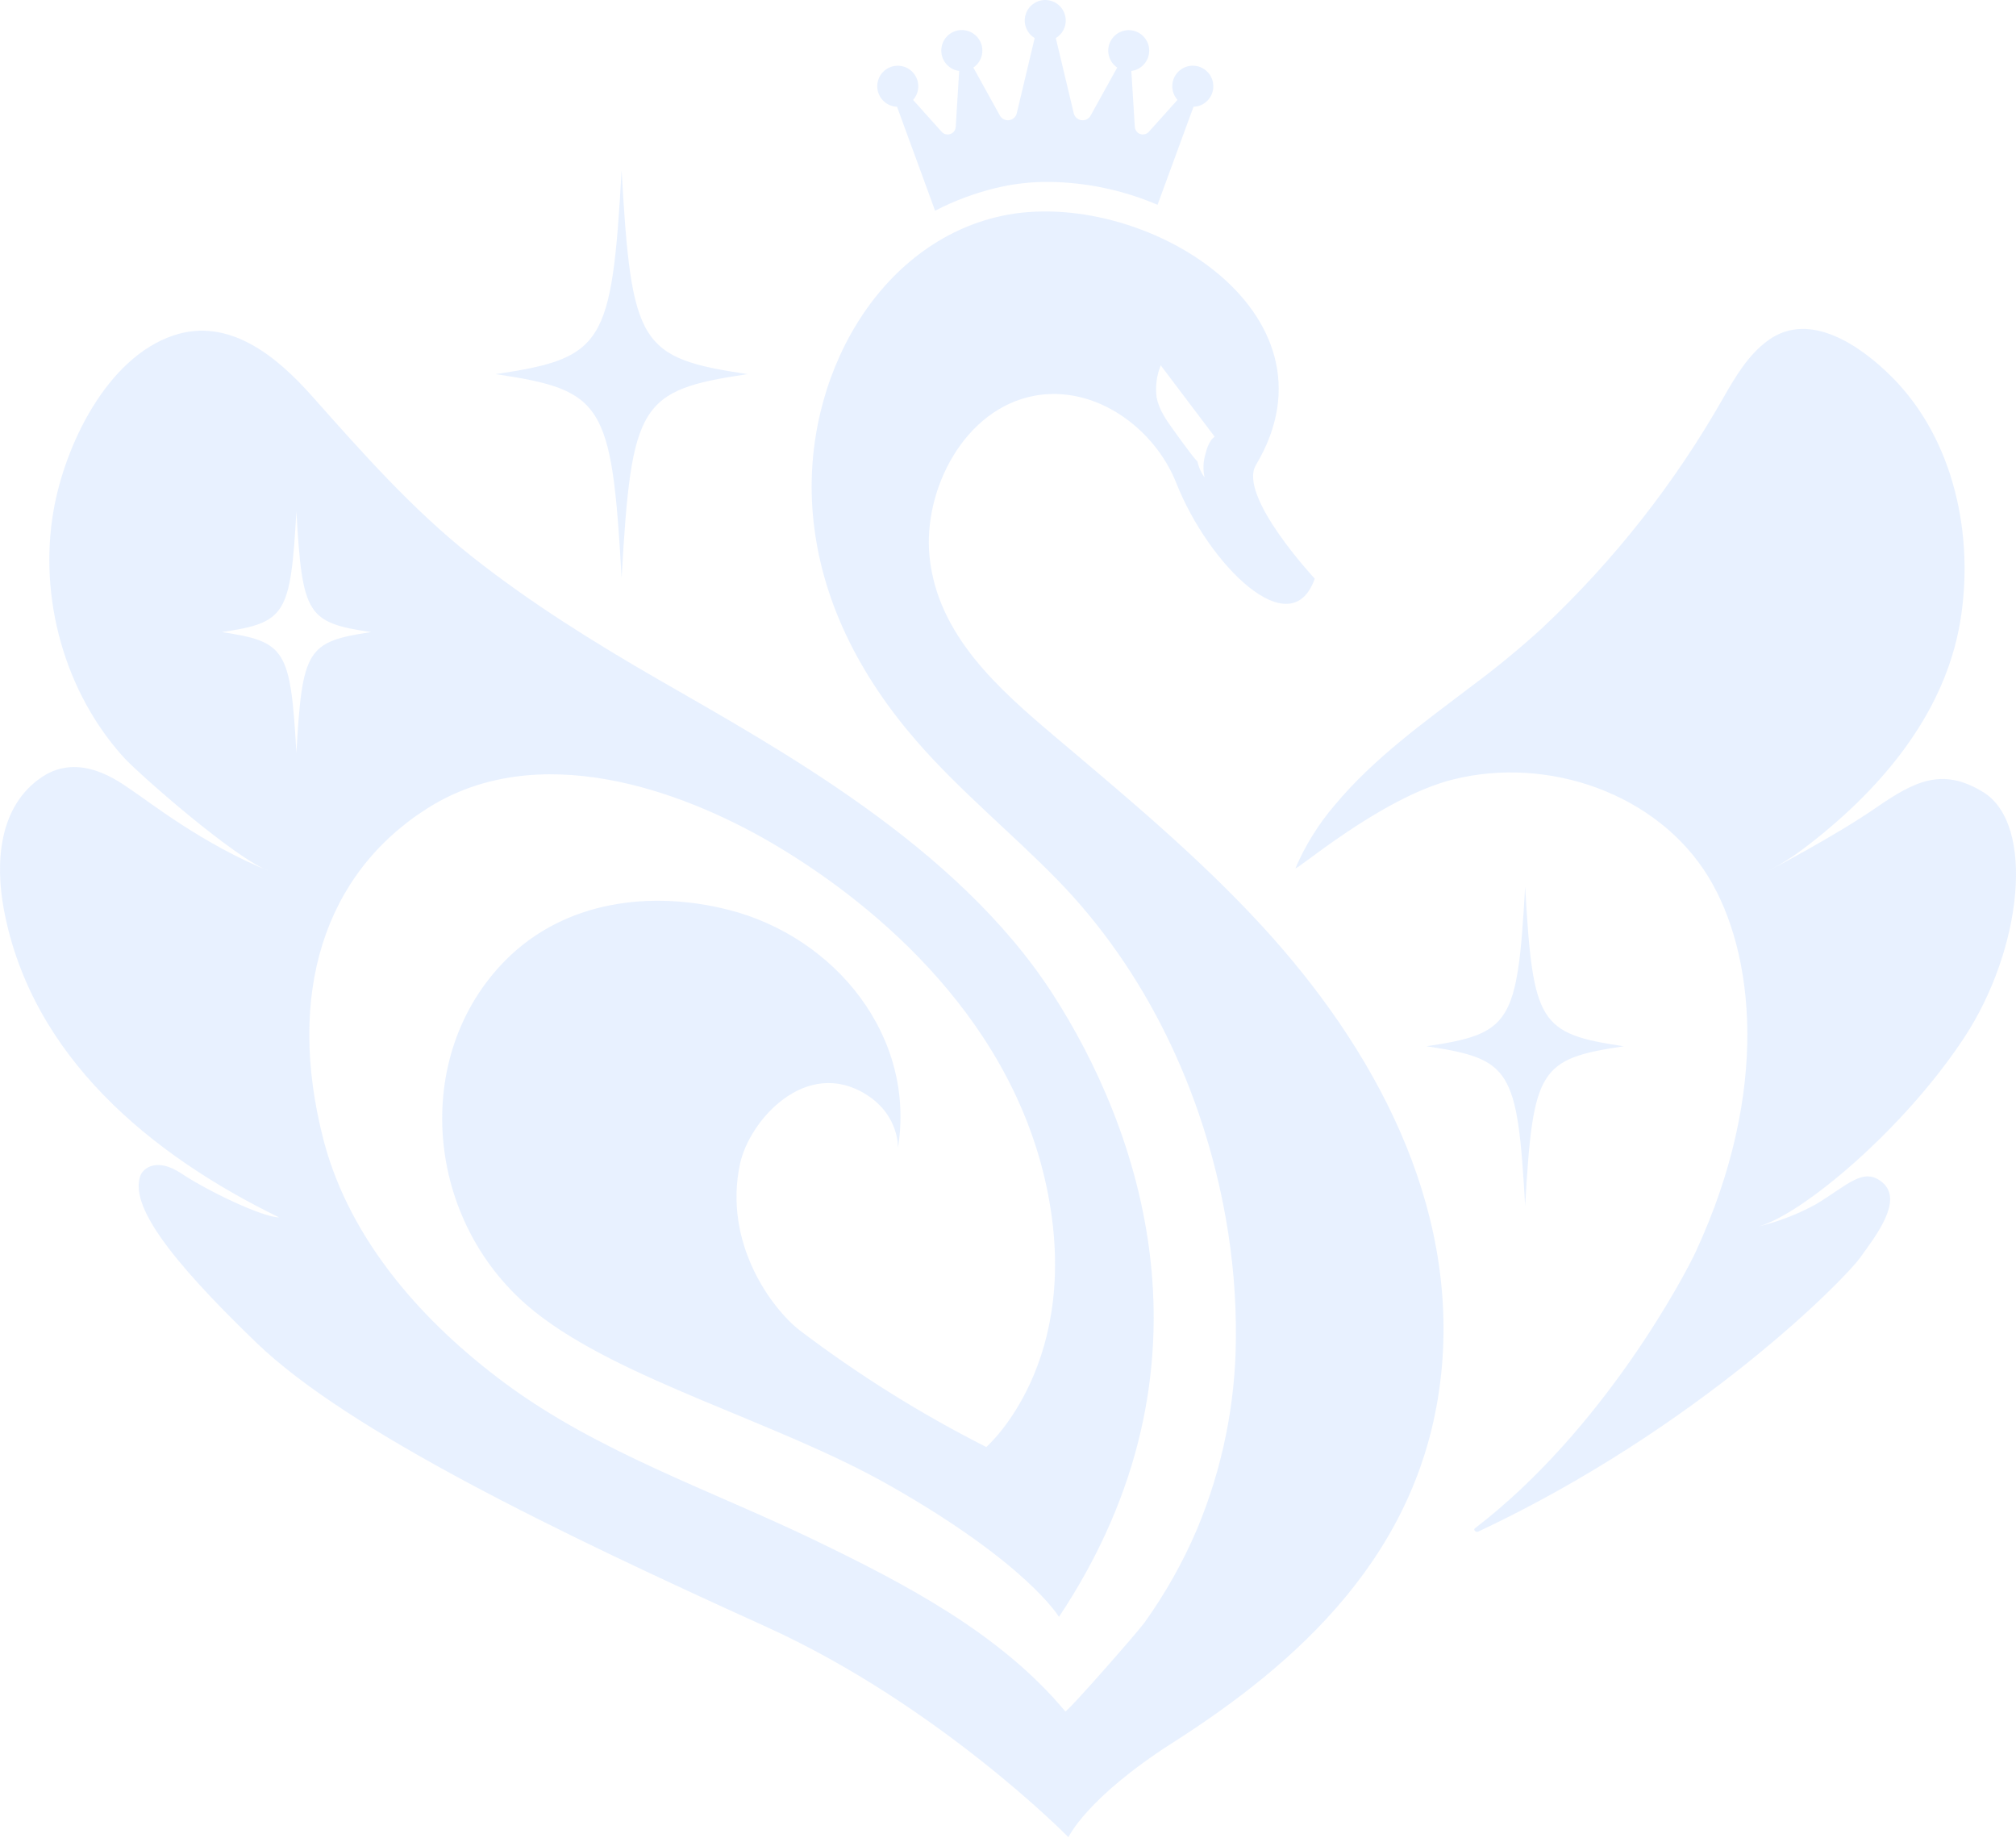
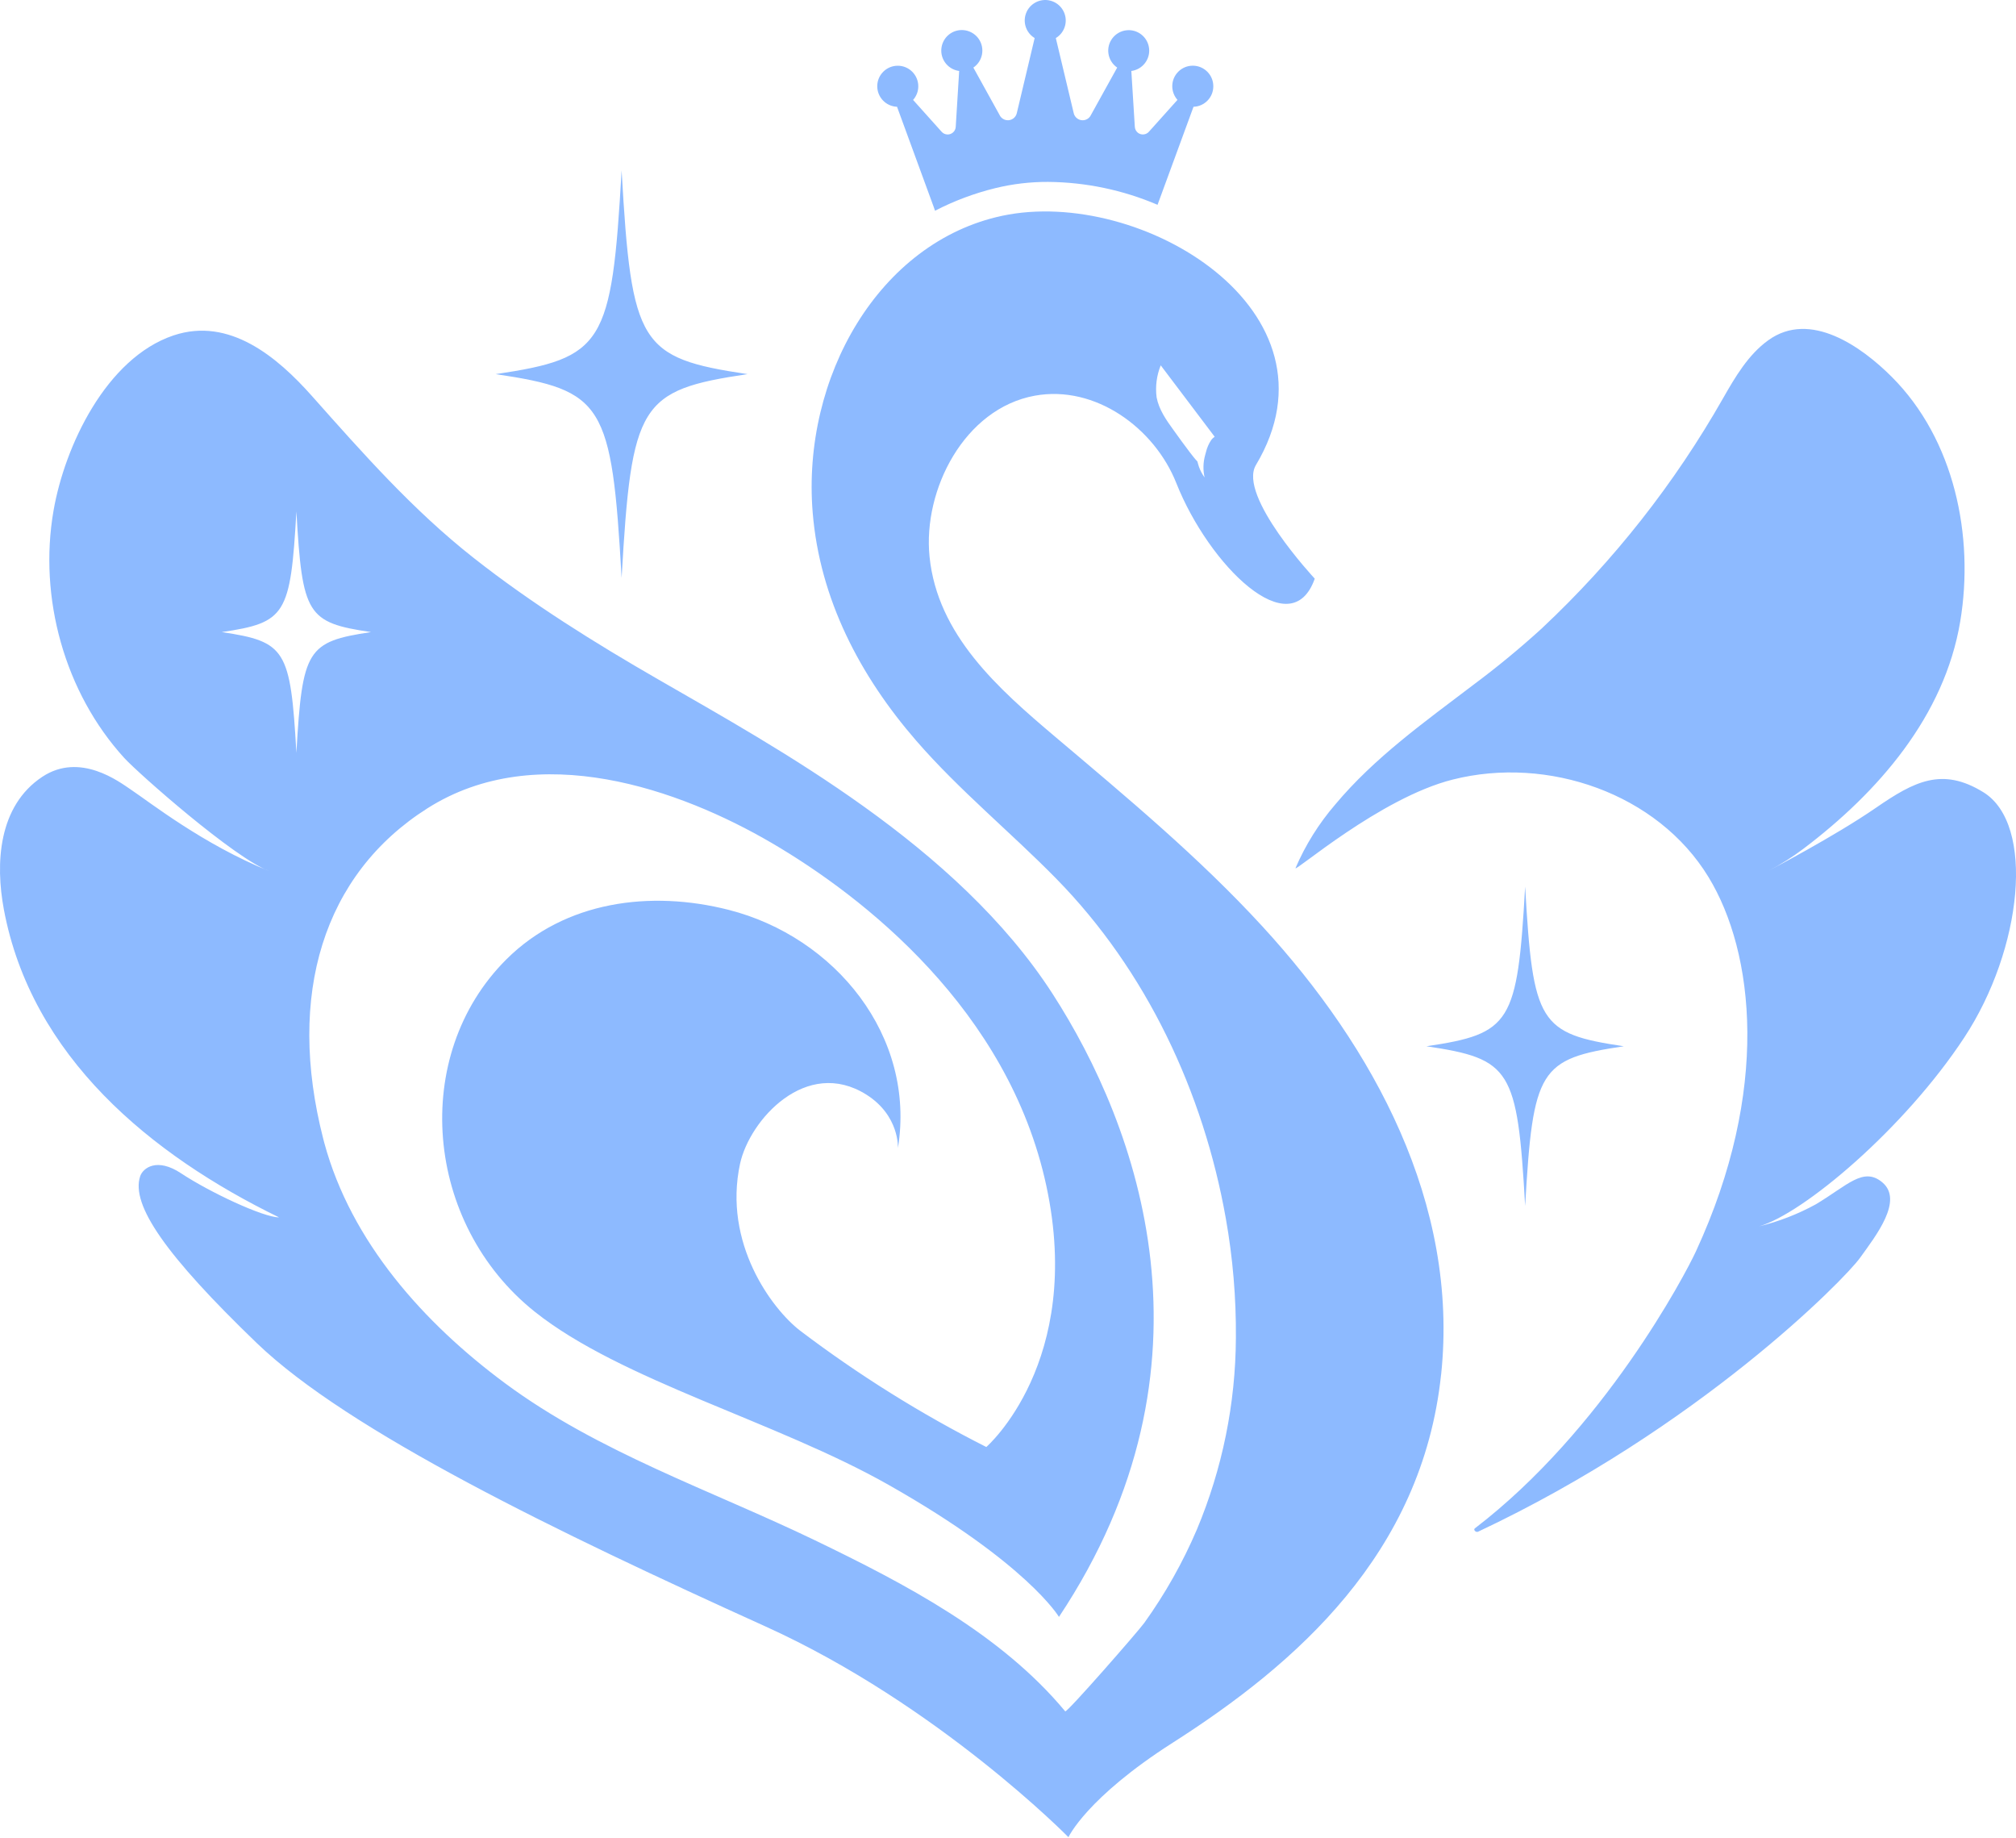
<svg xmlns="http://www.w3.org/2000/svg" id="_レイヤー_2" viewBox="0 0 500 455.6">
  <defs>
-     <style>.cls-1{fill:#8dbaff;fill-rule:evenodd;isolation:isolate;opacity:.2;stroke-width:0px;}</style>
+     <style>.cls-1{fill:#8dbaff;fill-rule:evenodd;isolation:isolate;stroke-width:0px;}</style>
  </defs>
  <g id="logo5.svg">
    <path id="_シェイプ_621" class="cls-1" d="M382.51,155.72c17.72-16.63,32.83-35.83,44.84-56.96,2.98-5.22,6.24-10.81,11.21-14.38,10.42-7.53,23.2,1.65,30.61,9.06,15.55,15.53,20.52,39.53,17,60.66-3.91,23.49-20.35,42.37-38.93,56.41-2.71,2.05-5.59,3.86-8.61,5.43,0,0,16.44-8.58,26.62-15.61,9.57-6.6,16.45-10.14,26.62-3.89,12.96,7.93,9.73,38.91-4.7,60.85-14.88,22.64-39.94,43.69-50.9,46.83,4.92-1.2,9.66-3.04,14.09-5.47,7.83-4.68,11.75-9.36,16.45-5.47,5.39,4.47-1.57,13.28-5.48,18.73-3.88,5.42-40.03,42.21-94.74,67.93-.52.25-1.26-.46-.81-.82,31.93-24.42,52.15-62.87,54.83-68.68,18.46-39.93,14.52-74.15,3.13-92.83-12.64-20.76-39.87-30.14-63.43-24.19-18.07,4.54-39.55,23.31-38.99,21.93,2.45-5.71,5.77-11.01,9.82-15.72,9.75-11.66,22.17-20.49,34.25-29.68,5.94-4.42,11.66-9.14,17.13-14.13ZM378.26,219.87c-1.93,33.93-3.5,36.47-24.48,39.59,20.98,3.12,22.55,5.65,24.48,39.6,1.94-33.95,3.5-36.48,24.47-39.6-20.97-3.12-22.54-5.66-24.47-39.59h0ZM154.17,42.26c-2.46,43.3-4.46,46.52-31.23,50.52,26.78,3.98,28.77,7.22,31.23,50.52,2.46-43.3,4.46-46.54,31.24-50.52-26.77-4-28.78-7.22-31.24-50.52ZM357.41,340.9c-4.7,44.48-36.03,71.79-66.57,91.28-21.4,13.67-25.85,23.42-25.85,23.42,0,0-32.28-32.86-75.18-52.28-51.7-23.41-103.38-48.39-126.09-70.22-22.71-21.86-31.26-34.31-28.97-41.36.67-2.1,4.17-4.76,10.17-.77,7.05,4.67,20.37,10.92,24.28,10.92-31.78-15.49-61.42-39.84-68.25-76.4-2.11-11.32-1.42-25.58,9.52-32.84,9.4-6.24,19.17,1.28,21.93,3.12,4.7,3.13,18.02,13.67,34.47,20.29-8.62-3.13-32.55-24.27-36.04-28.08-14.81-16.23-21.3-39.75-17.56-61.31,2.77-16.03,13.06-37.86,29.76-43.49,13.87-4.64,25.74,5.35,34.35,15.04,12.68,14.26,25.03,28.28,40.1,40.14,14.33,11.28,30.06,21.08,45.71,30.09,29.76,17.18,74.15,41.24,97.89,78.04,21.14,32.77,43.07,92.06,1.56,154.48,0,0-7.83-13.26-42.29-32.76-27.81-15.75-66.31-25.86-87.71-42.91-27.4-21.85-30.96-63.57-7.05-87.39,14.57-14.51,35.82-17.19,55.12-12.28,26.35,6.7,46.51,31.29,41.99,59.09,0,0,.46-8.04-7.83-13.27-14.88-9.36-28.97,6.25-31.33,17.17-4.22,19.61,7.83,35.9,14.88,41.35,14.5,10.99,29.96,20.66,46.2,28.87,0,0,24.28-21.06,14.89-64.76s-45.43-71.77-68.14-85.05c-22.71-13.26-58.06-25.9-85.36-8.58-25.85,16.39-34.98,46.29-25.85,81.93.09.36.18.72.28,1.07,6.66,24.57,24.71,44.67,44.8,59.56,23.15,17.15,51.1,26.53,76.88,38.96,22.23,10.73,46.05,23.14,62.07,42.42.38.44,18.12-19.86,19.63-21.96,5.17-7.21,9.54-14.97,13.03-23.14,6.31-15.05,9.59-31.19,9.67-47.5.08-9.94-.76-19.86-2.5-29.65-5.55-31.28-19.65-61.4-42.04-84.23-11.37-11.59-24.04-21.9-34.71-34.19-13.97-16.09-23.96-35.14-25.71-56.61-2.75-33.53,16.45-67.1,47.01-73.6,34.42-7.3,85.72,23.67,62.92,61.81-4.56,7.64,14.59,28.18,14.59,28.18-5.91,16.77-26.26-3.33-34.34-23.71-5.38-13.58-20.05-24.41-35.11-21.66-17.46,3.19-27.76,23.33-26.09,39.9,1.96,19.46,17.08,32.77,31.14,44.66,17.75,15.01,35.67,29.89,51.43,47.06,27.52,29.97,48.79,68.7,44.31,111.15ZM287.88,90.6c-1.02,2.52-1.37,5.26-1.02,7.95.57,3.02,2.4,5.63,4.18,8.08s2.21,3.11,4.04,5.51c.6.78,1.21,1.58,1.9,2.31.11.44.23.88.38,1.31.34.95.81,1.84,1.4,2.65-.42-1.84-.37-3.75.14-5.57.06-.23.12-.46.19-.69.25-1.08.7-2.11,1.31-3.03.09-.11.17-.21.28-.32.03-.04.07-.08.11-.12.15-.14.3-.26.47-.37l-13.38-17.71ZM73.51,186.69c1.46-25.65,2.64-27.57,18.51-29.94-15.87-2.35-17.05-4.26-18.51-29.92-1.46,25.66-2.64,27.57-18.51,29.92,15.86,2.37,17.05,4.29,18.51,29.94ZM300.92,21.4c.01-2.81-2.26-5.1-5.07-5.11-2.81-.01-5.1,2.26-5.11,5.07,0,1.26.46,2.47,1.29,3.41l-7.03,7.84c-.7.86-1.96.98-2.81.29-.45-.37-.72-.92-.74-1.51l-.86-13.79c2.78-.36,4.75-2.91,4.39-5.69-.36-2.78-2.91-4.75-5.69-4.39-2.78.36-4.75,2.91-4.39,5.69.19,1.44.98,2.73,2.18,3.55l-6.69,12.08c-.71,1.04-2.13,1.3-3.17.58-.5-.35-.85-.88-.95-1.48l-4.41-18.5c2.41-1.45,3.18-4.57,1.73-6.98-1.45-2.4-4.57-3.18-6.98-1.73-2.41,1.45-3.18,4.57-1.73,6.98.43.71,1.02,1.3,1.73,1.73l-4.4,18.5c-.22,1.24-1.4,2.07-2.64,1.85-.6-.11-1.14-.45-1.48-.95l-6.68-12.08c2.33-1.58,2.93-4.76,1.35-7.08s-4.76-2.93-7.08-1.35-2.93,4.76-1.35,7.08c.82,1.21,2.12,2,3.56,2.19l-.85,13.79c-.02,1.1-.94,1.98-2.04,1.96-.59-.01-1.14-.28-1.51-.73l-7.03-7.84c.83-.93,1.29-2.13,1.29-3.37,0-2.81-2.26-5.1-5.07-5.11-2.81-.01-5.1,2.26-5.11,5.07,0,2.75,2.17,5.01,4.91,5.11l9.06,24.74.36,1.04c4.74-2.45,9.76-4.33,14.94-5.6,4.29-1.05,8.7-1.57,13.12-1.55,9.33.08,18.55,2.01,27.13,5.68l8.92-24.31c2.74-.09,4.91-2.33,4.91-5.07Z" />
  </g>
</svg>
